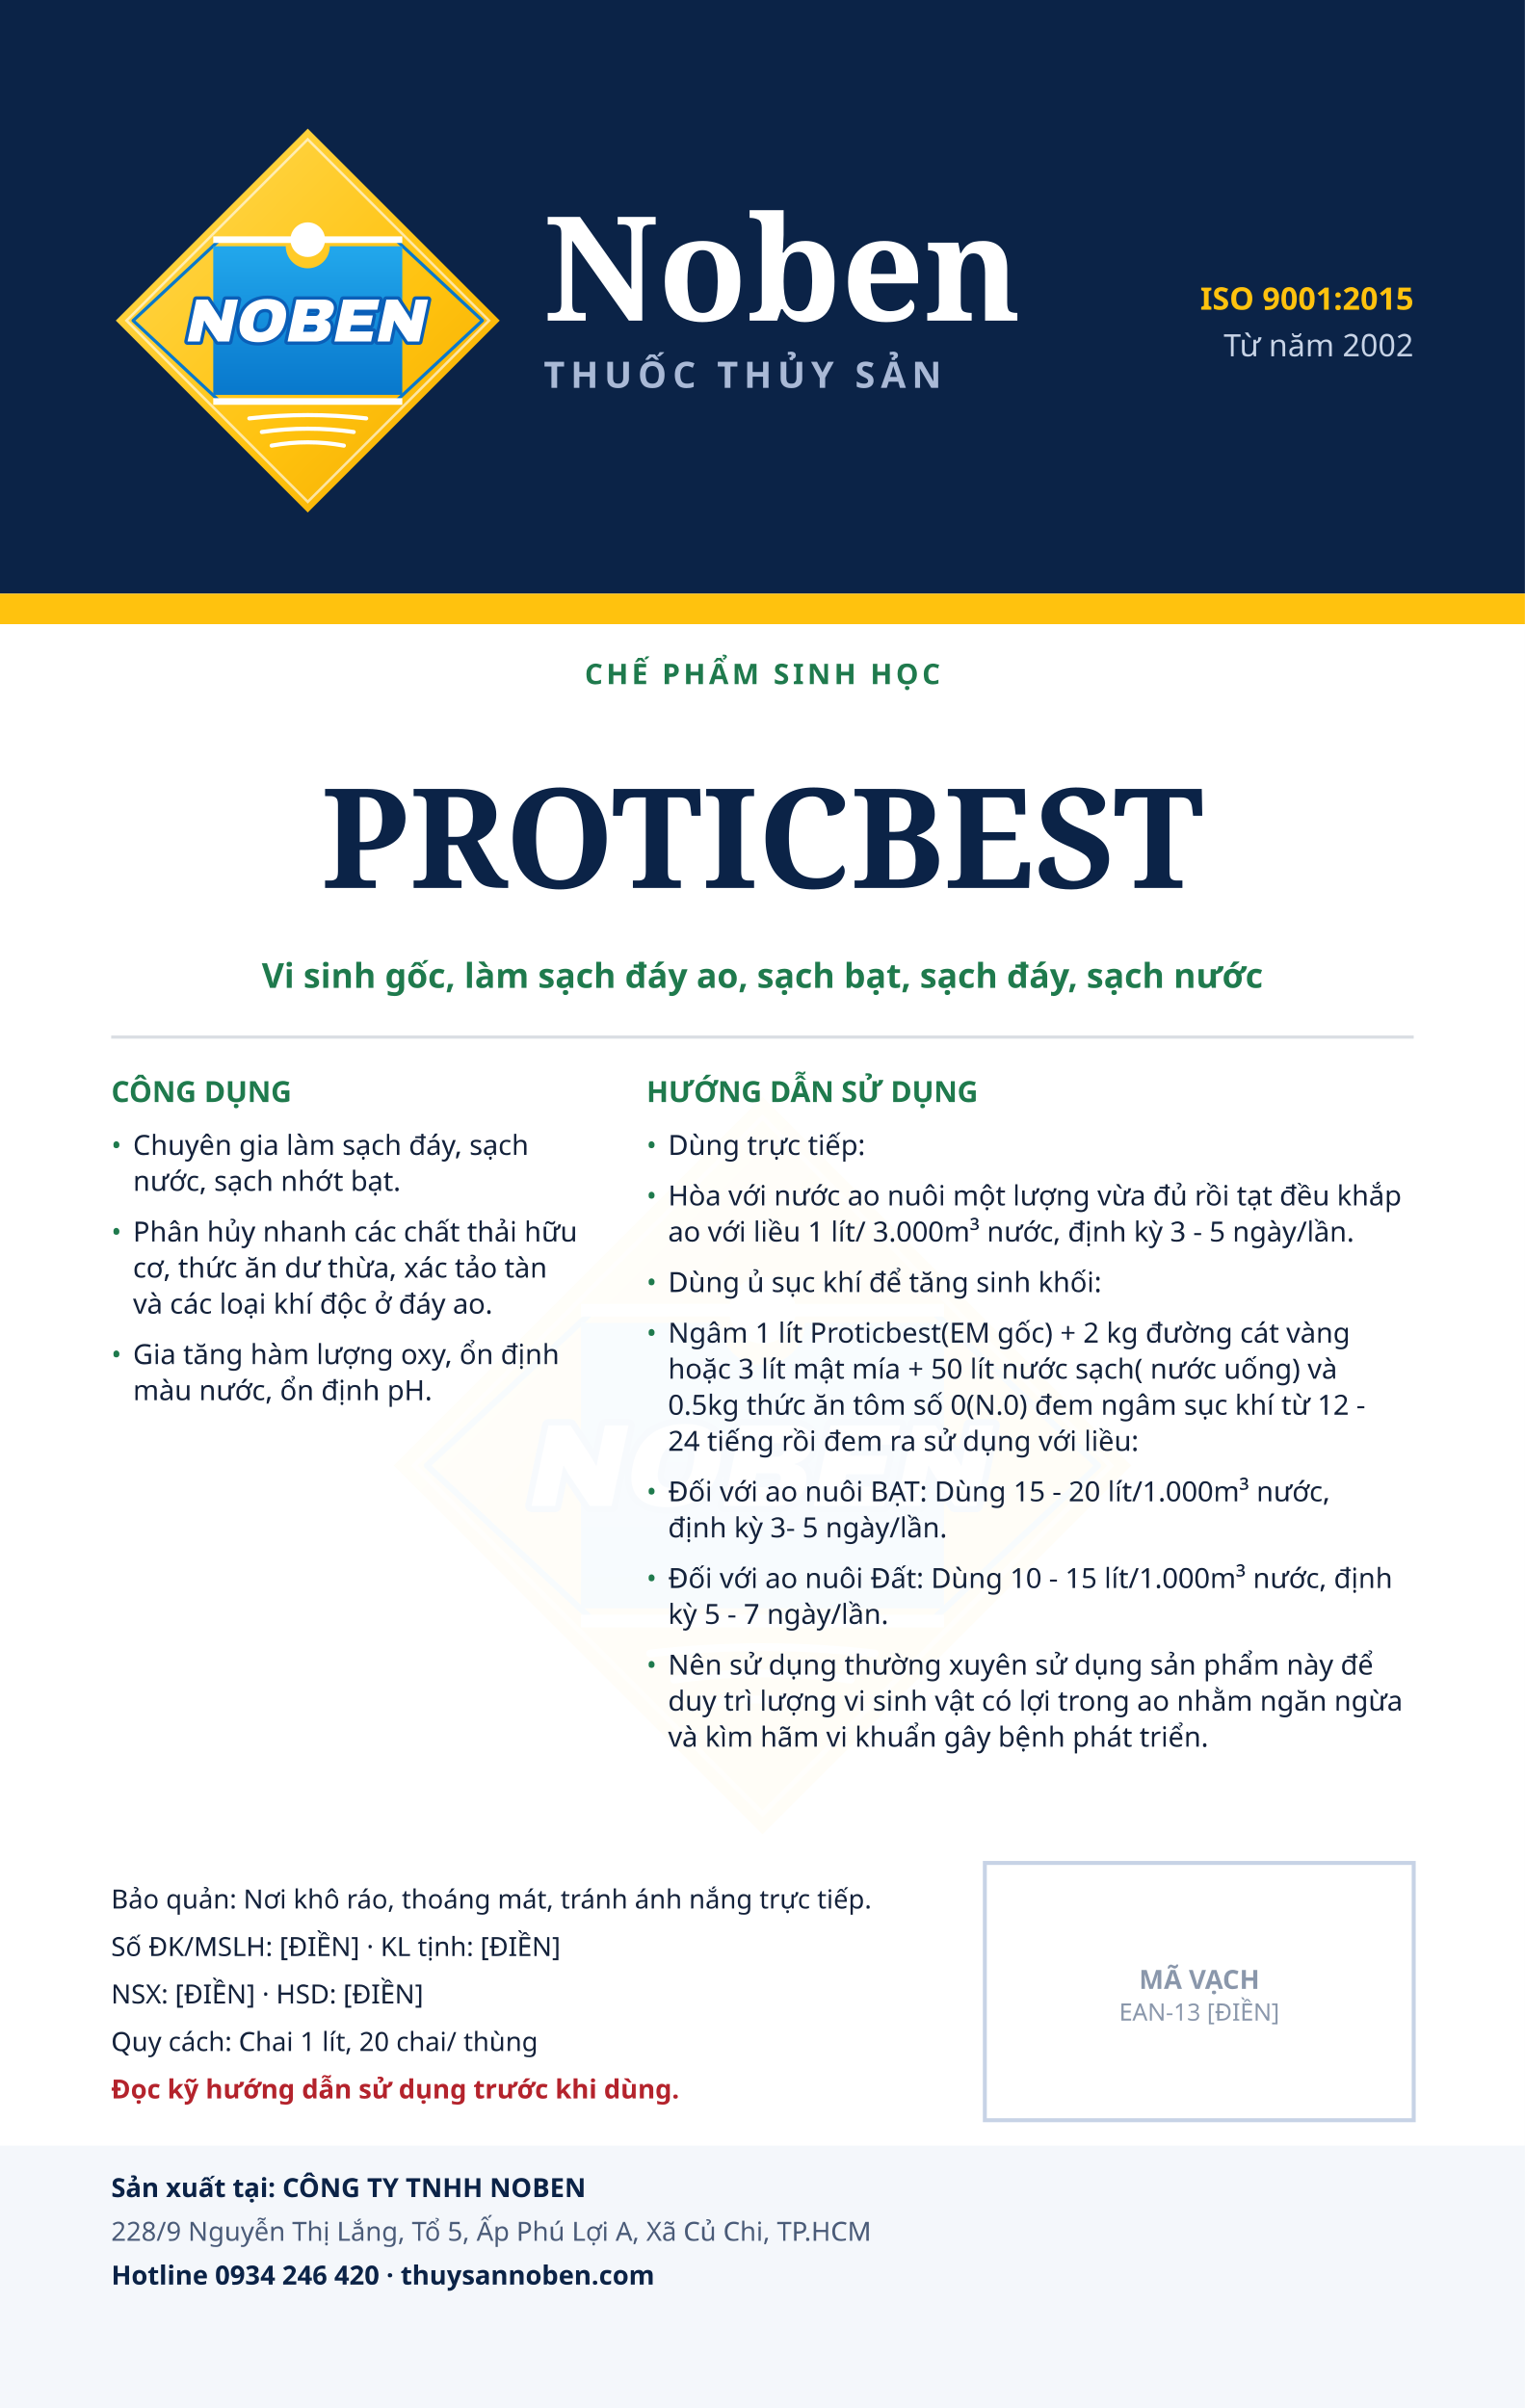
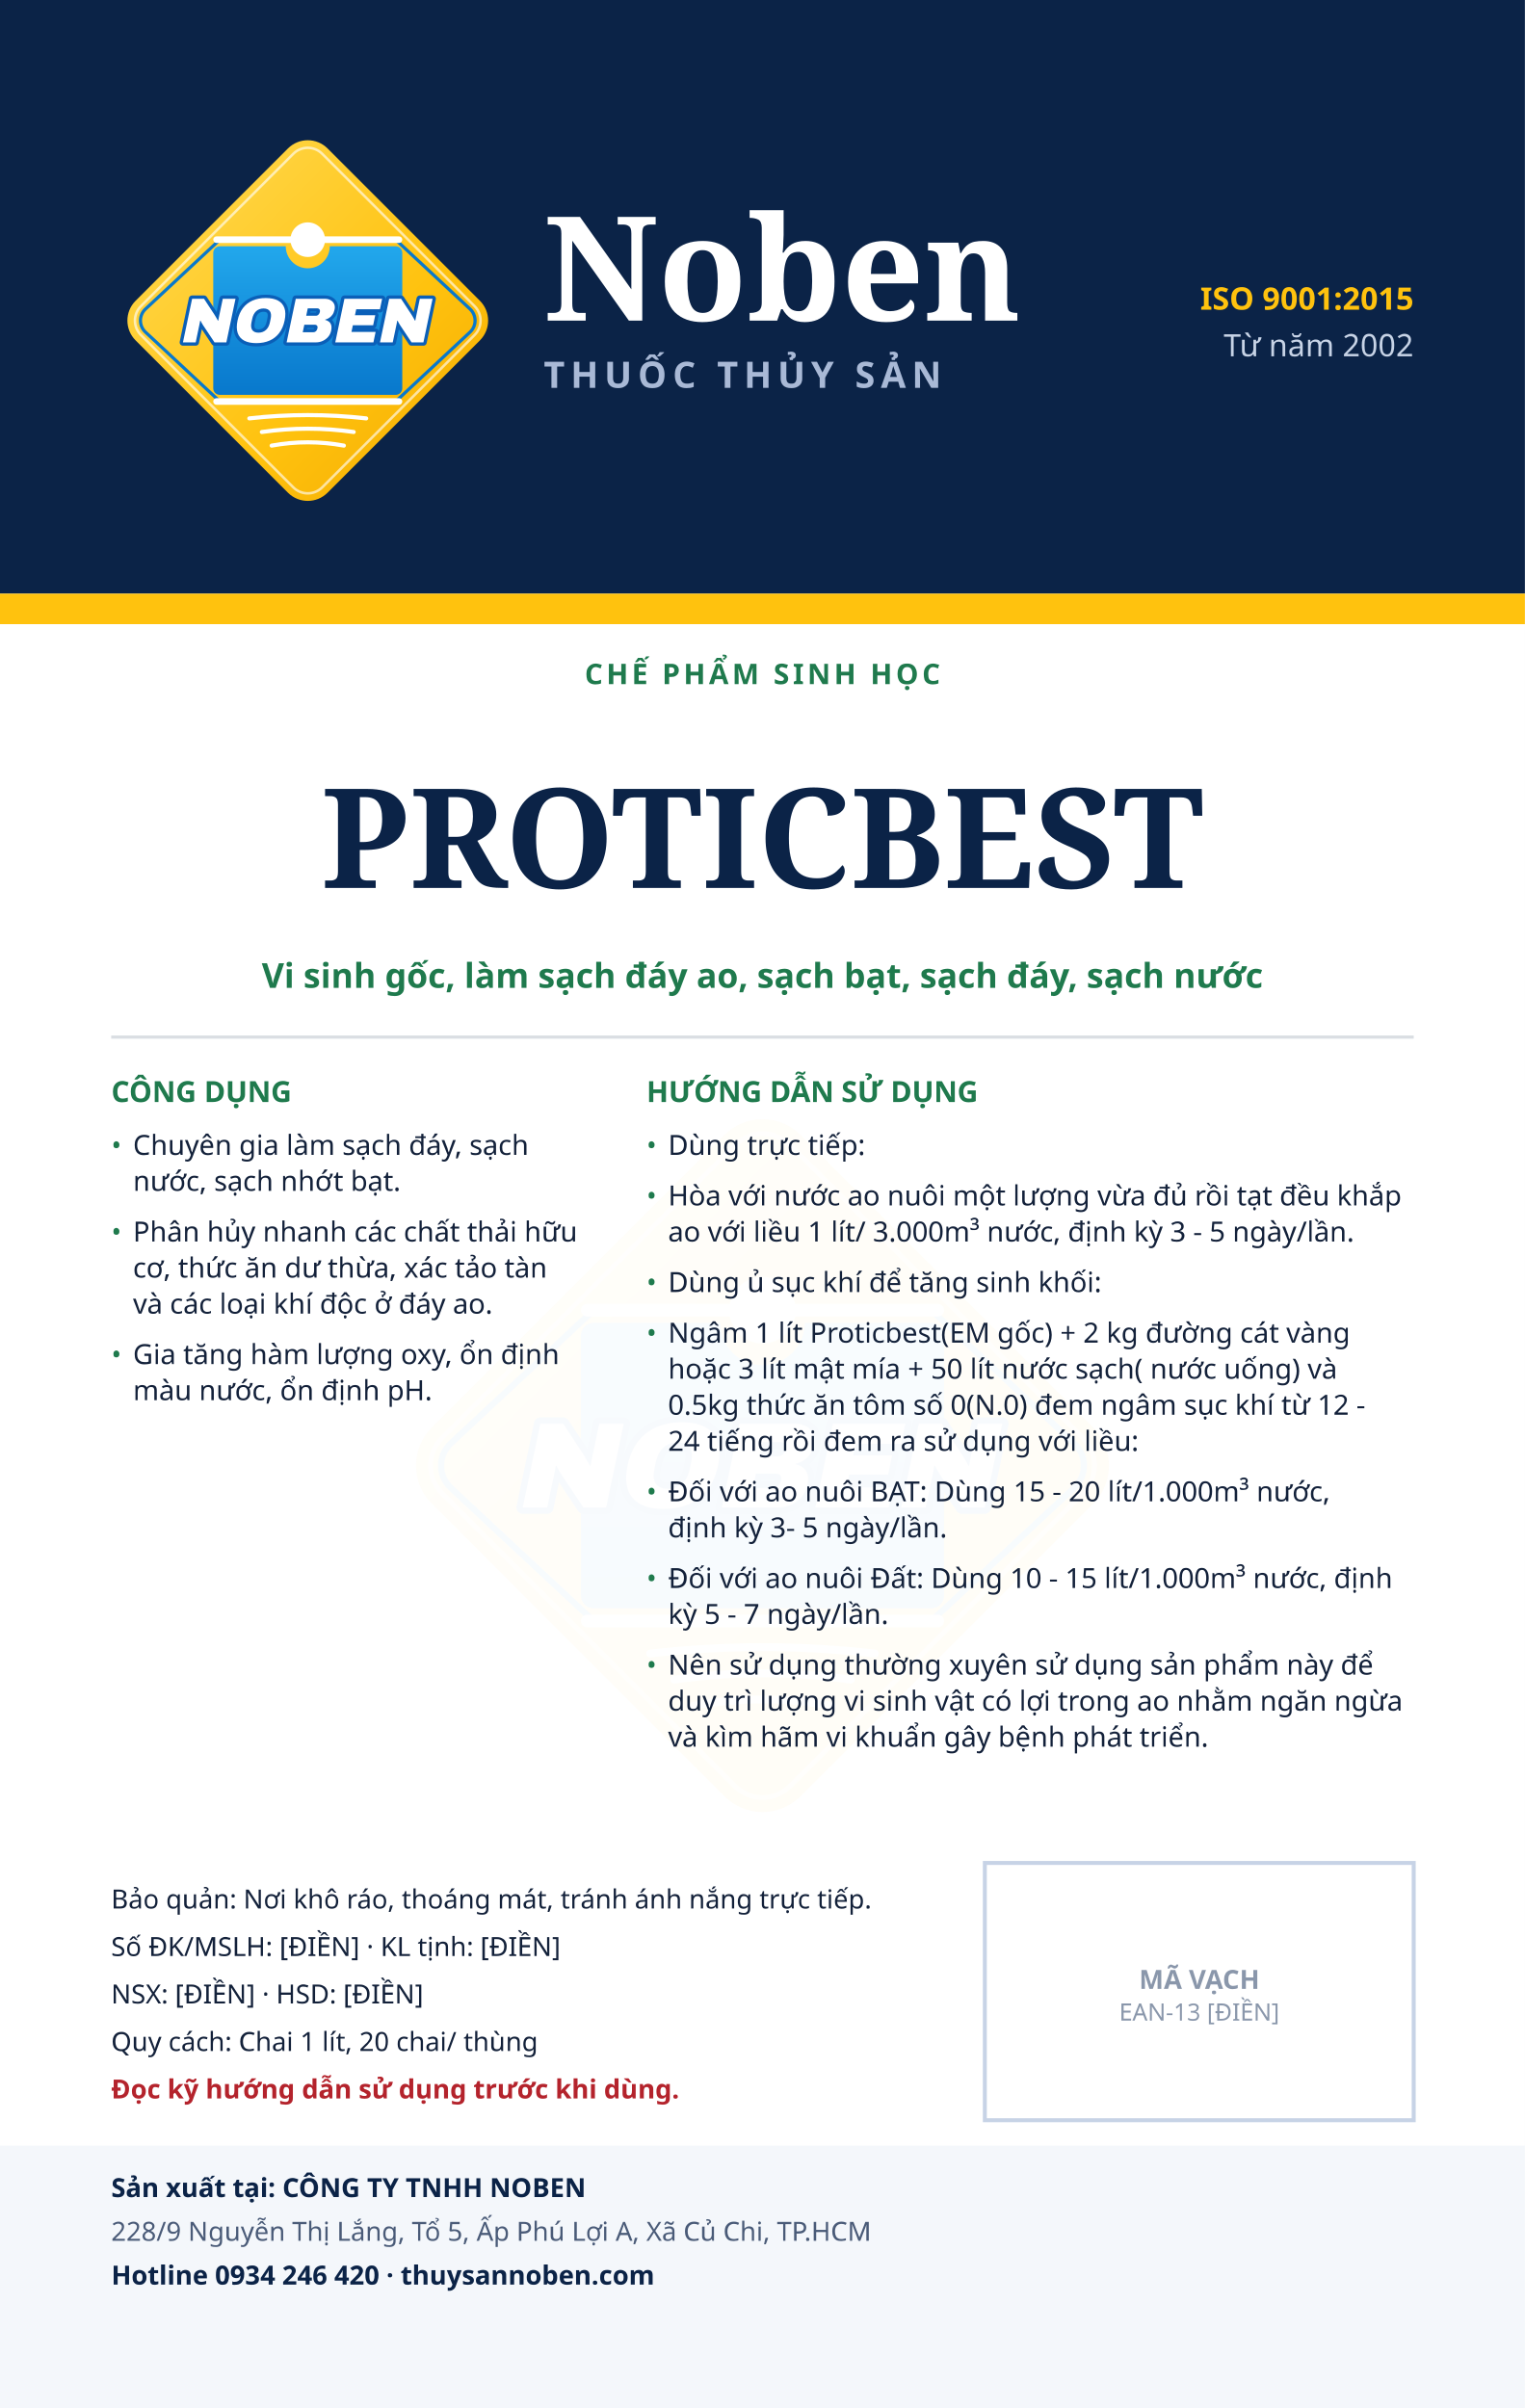
<svg xmlns="http://www.w3.org/2000/svg" xmlns:xlink="http://www.w3.org/1999/xlink" width="96mm" height="151.62mm" viewBox="-3 -3 96 151.62" data-trim="90 145.62" data-tran-le="3" data-an-toan="4">
  <defs>
    <clipPath id="nb-trang-giua">
      <rect x="0" y="36.29" width="90" height="95.81" />
    </clipPath>
  </defs>
  <g id="nen">
    <rect x="-3" y="-3" width="96" height="151.62" fill="#ffffff" />
    <rect x="-3" y="132.1" width="96" height="16.52" fill="#f4f7fb" />
    <g opacity="0.035" clip-path="url(#nb-trang-giua)">
      <use href="#nb-mark-art" xlink:href="#nb-mark-art" transform="translate(21.23 65.51) scale(0.09286)" />
    </g>
  </g>
  <g id="dai-thuong-hieu" data-khung="31.23 0 54.77 34.38">
    <rect x="-3" y="-3" width="96" height="37.38" fill="#0b2347" />
    <rect x="-3" y="34.38" width="96" height="1.92" fill="#ffc20e" />
    <text font-family="'Playfair Display ExtraBold', 'Playfair Display', serif" font-weight="800" font-size="9.14" fill="#ffffff" x="31.23" y="17.19">Noben</text>
    <text font-family="'Be Vietnam Pro SemiBold', 'Be Vietnam Pro', sans-serif" font-weight="600" font-size="2.29" fill="#a9b9d6" letter-spacing="0.37" x="31.23" y="21.42">THUỐC THỦY SẢN</text>
    <text font-family="'Be Vietnam Pro SemiBold', 'Be Vietnam Pro', sans-serif" font-weight="600" font-size="1.96" fill="#ffc20e" text-anchor="end" x="86" y="16.5">ISO 9001:2015</text>
    <text font-family="'Be Vietnam Pro', sans-serif" font-weight="400" font-size="1.96" fill="#c7d3e6" text-anchor="end" x="86" y="19.44">Từ năm 2002</text>
  </g>
  <g id="logo">
    <g transform="translate(4 4.81) scale(0.04834)">
      <g id="nb-mark-art">
        <defs>
          <linearGradient id="nb-g" x1="0" y1="0" x2="1" y2="1">
            <stop offset="0" stop-color="#ffdb57" />
            <stop offset=".618" stop-color="#ffc20e" />
            <stop offset="1" stop-color="#f2a900" />
          </linearGradient>
          <linearGradient id="nb-b" x1="0" y1="0" x2="0" y2="1">
            <stop offset="0" stop-color="#22a8ec" />
            <stop offset=".618" stop-color="#1289d8" />
            <stop offset="1" stop-color="#0878cc" />
          </linearGradient>
        </defs>
-         <path d="M256 6 L506 256 L256 506 L6 256 Z" fill="url(#nb-g)" />
-         <path d="M256 19.93 L492.07 256 L256 492.07 L19.93 256 Z" fill="none" stroke="#fff" stroke-opacity=".618" stroke-width="3.29" />
-         <path d="M370.48 150.62 L483.46 256 L370.48 361.38 M141.52 150.62 L28.54 256 L141.52 361.38" fill="none" stroke="#0878cc" stroke-width="4.18" stroke-linejoin="round" stroke-linecap="round" />
-         <path d="M132.91 150.62 H379.09 M132.91 361.38 H379.09" stroke="#fff" stroke-width="8.61" />
-         <path d="M132.91 159.23 H227.33 A28.67 28.67 0 0 0 284.67 159.23 H379.09 V352.77 H132.91 Z" fill="url(#nb-b)" />
+         <path d="M281.79 31.79 L480.21 230.21 A36.47 36.47 0 0 1 480.21 281.79 L281.79 480.21 A36.47 36.47 0 0 1 230.21 480.21 L31.79 281.79 A36.47 36.47 0 0 1 31.79 230.21 L230.21 31.79 A36.47 36.47 0 0 1 281.79 31.79 Z" fill="url(#nb-g)" />
+         <path d="M274.83 38.76 L473.24 237.17 A26.62 26.62 0 0 1 473.24 274.83 L274.83 473.24 A26.62 26.62 0 0 1 237.17 473.24 L38.76 274.83 A26.62 26.62 0 0 1 38.76 237.17 L237.17 38.76 A26.62 26.62 0 0 1 274.83 38.76 Z" fill="none" stroke="#fff" stroke-opacity=".618" stroke-width="3.29" />
+         <path d="M370.48 150.62 L467.36 240.98 A20.53 20.53 0 0 1 467.36 271.02 L370.48 361.38 M141.52 150.62 L44.64 240.98 A20.53 20.53 0 0 0 44.64 271.02 L141.52 361.38" fill="none" stroke="#0878cc" stroke-width="4.18" stroke-linejoin="round" stroke-linecap="round" />
+         <rect x="132.91" y="146.31" width="246.19" height="8.61" rx="4.31" fill="#fff" />
+         <rect x="132.91" y="357.08" width="246.19" height="8.61" rx="4.31" fill="#fff" />
+         <path d="M141.52 159.23 H227.33 A28.67 28.67 0 0 0 284.67 159.23 H370.48 A8.61 8.61 0 0 1 379.09 167.84 V344.16 A8.61 8.61 0 0 1 370.48 352.77 H141.52 A8.61 8.61 0 0 1 132.91 344.16 V167.84 A8.61 8.61 0 0 1 141.52 159.23 Z" fill="url(#nb-b)" />
        <circle cx="256" cy="150.62" r="22.54" fill="#fff" />
-         <g transform="translate(93.56 283.26) scale(0.8613)">
-           <path d="M6.808 0.0 20.1 -63.296H37.396L52.312 -40.572Q52.947 -39.652 53.96 -37.904Q54.973 -36.156 56.022 -34.362Q57.071 -32.568 57.575 -31.464L58.074 -31.648Q58.523 -34.224 59.054 -36.754Q59.586 -39.284 59.856 -40.572L64.628 -63.296H83.12L69.828 0.0H52.624L35.765 -25.3Q34.587 -27.14 33.802 -28.658Q33.017 -30.176 32.295 -31.556L31.796 -31.372Q31.521 -29.624 31.154 -27.876Q30.787 -26.128 30.613 -25.3L25.3 0.0Z M113.676 1.104Q102.912 1.104 96.049 -2.576Q89.186 -6.256 86.674 -13.57Q84.162 -20.884 86.422 -31.648Q88.702 -42.504 94.276 -49.772Q99.85 -57.04 108.259 -60.72Q116.668 -64.4 127.432 -64.4Q138.288 -64.4 145.151 -60.72Q152.014 -57.04 154.536 -49.772Q157.058 -42.504 154.778 -31.648Q152.518 -20.884 146.934 -13.57Q141.35 -6.256 132.941 -2.576Q124.532 1.104 113.676 1.104ZM116.864 -14.076Q120.176 -14.076 122.928 -15.134Q125.68 -16.192 127.788 -18.124Q129.896 -20.056 131.294 -22.77Q132.692 -25.484 133.368 -28.704L134.604 -34.592Q135.281 -37.812 135.022 -40.526Q134.764 -43.24 133.468 -45.172Q132.172 -47.104 129.864 -48.162Q127.556 -49.22 124.244 -49.22Q120.932 -49.22 118.18 -48.162Q115.428 -47.104 113.366 -45.172Q111.304 -43.24 109.906 -40.526Q108.509 -37.812 107.832 -34.592L106.596 -28.704Q105.92 -25.484 106.178 -22.77Q106.436 -20.056 107.686 -18.124Q108.936 -16.192 111.244 -15.134Q113.552 -14.076 116.864 -14.076Z M158.08 0.0 171.372 -63.296H213.508Q218.292 -63.296 221.833 -61.318Q225.373 -59.34 227.031 -55.844Q228.689 -52.348 227.723 -47.748Q226.757 -43.148 224.667 -40.204Q222.577 -37.26 219.827 -35.558Q217.078 -33.856 214.052 -33.028L213.975 -32.66Q217.132 -31.924 219.469 -30.13Q221.807 -28.336 222.786 -25.116Q223.766 -21.896 222.704 -16.836Q221.641 -11.776 218.365 -8.004Q215.089 -4.232 210.504 -2.116Q205.92 0.0 200.768 0.0ZM181.503 -14.72H196.959Q199.075 -14.72 200.672 -16.192Q202.269 -17.664 202.888 -20.608Q203.177 -21.988 202.821 -23.138Q202.464 -24.288 201.542 -24.932Q200.619 -25.576 199.239 -25.576H183.783ZM186.526 -38.64H200.51Q201.982 -38.64 203.139 -39.33Q204.296 -40.02 205.165 -41.308Q206.033 -42.596 206.439 -44.528Q206.864 -46.552 205.783 -47.978Q204.703 -49.404 202.771 -49.404H188.787Z M228.932 0.0 242.224 -63.296H296.964L293.776 -48.116H259.368L257.533 -39.376H286.973L283.92 -24.84H254.48L252.452 -15.18H287.504L284.316 0.0Z M294.08 0.0 307.372 -63.296H324.668L339.584 -40.572Q340.219 -39.652 341.232 -37.904Q342.245 -36.156 343.294 -34.362Q344.343 -32.568 344.847 -31.464L345.346 -31.648Q345.795 -34.224 346.326 -36.754Q346.858 -39.284 347.128 -40.572L351.9 -63.296H370.392L357.1 0.0H339.896L323.037 -25.3Q321.859 -27.14 321.074 -28.658Q320.289 -30.176 319.567 -31.556L319.068 -31.372Q318.793 -29.624 318.426 -27.876Q318.059 -26.128 317.885 -25.3L312.572 0.0Z" fill="none" stroke="#0a5fb8" stroke-width="10" stroke-linejoin="round" />
-           <path d="M6.808 0.0 20.1 -63.296H37.396L52.312 -40.572Q52.947 -39.652 53.96 -37.904Q54.973 -36.156 56.022 -34.362Q57.071 -32.568 57.575 -31.464L58.074 -31.648Q58.523 -34.224 59.054 -36.754Q59.586 -39.284 59.856 -40.572L64.628 -63.296H83.12L69.828 0.0H52.624L35.765 -25.3Q34.587 -27.14 33.802 -28.658Q33.017 -30.176 32.295 -31.556L31.796 -31.372Q31.521 -29.624 31.154 -27.876Q30.787 -26.128 30.613 -25.3L25.3 0.0Z M113.676 1.104Q102.912 1.104 96.049 -2.576Q89.186 -6.256 86.674 -13.57Q84.162 -20.884 86.422 -31.648Q88.702 -42.504 94.276 -49.772Q99.85 -57.04 108.259 -60.72Q116.668 -64.4 127.432 -64.4Q138.288 -64.4 145.151 -60.72Q152.014 -57.04 154.536 -49.772Q157.058 -42.504 154.778 -31.648Q152.518 -20.884 146.934 -13.57Q141.35 -6.256 132.941 -2.576Q124.532 1.104 113.676 1.104ZM116.864 -14.076Q120.176 -14.076 122.928 -15.134Q125.68 -16.192 127.788 -18.124Q129.896 -20.056 131.294 -22.77Q132.692 -25.484 133.368 -28.704L134.604 -34.592Q135.281 -37.812 135.022 -40.526Q134.764 -43.24 133.468 -45.172Q132.172 -47.104 129.864 -48.162Q127.556 -49.22 124.244 -49.22Q120.932 -49.22 118.18 -48.162Q115.428 -47.104 113.366 -45.172Q111.304 -43.24 109.906 -40.526Q108.509 -37.812 107.832 -34.592L106.596 -28.704Q105.92 -25.484 106.178 -22.77Q106.436 -20.056 107.686 -18.124Q108.936 -16.192 111.244 -15.134Q113.552 -14.076 116.864 -14.076Z M158.08 0.0 171.372 -63.296H213.508Q218.292 -63.296 221.833 -61.318Q225.373 -59.34 227.031 -55.844Q228.689 -52.348 227.723 -47.748Q226.757 -43.148 224.667 -40.204Q222.577 -37.26 219.827 -35.558Q217.078 -33.856 214.052 -33.028L213.975 -32.66Q217.132 -31.924 219.469 -30.13Q221.807 -28.336 222.786 -25.116Q223.766 -21.896 222.704 -16.836Q221.641 -11.776 218.365 -8.004Q215.089 -4.232 210.504 -2.116Q205.92 0.0 200.768 0.0ZM181.503 -14.72H196.959Q199.075 -14.72 200.672 -16.192Q202.269 -17.664 202.888 -20.608Q203.177 -21.988 202.821 -23.138Q202.464 -24.288 201.542 -24.932Q200.619 -25.576 199.239 -25.576H183.783ZM186.526 -38.64H200.51Q201.982 -38.64 203.139 -39.33Q204.296 -40.02 205.165 -41.308Q206.033 -42.596 206.439 -44.528Q206.864 -46.552 205.783 -47.978Q204.703 -49.404 202.771 -49.404H188.787Z M228.932 0.0 242.224 -63.296H296.964L293.776 -48.116H259.368L257.533 -39.376H286.973L283.92 -24.84H254.48L252.452 -15.18H287.504L284.316 0.0Z M294.08 0.0 307.372 -63.296H324.668L339.584 -40.572Q340.219 -39.652 341.232 -37.904Q342.245 -36.156 343.294 -34.362Q344.343 -32.568 344.847 -31.464L345.346 -31.648Q345.795 -34.224 346.326 -36.754Q346.858 -39.284 347.128 -40.572L351.9 -63.296H370.392L357.1 0.0H339.896L323.037 -25.3Q321.859 -27.14 321.074 -28.658Q320.289 -30.176 319.567 -31.556L319.068 -31.372Q318.793 -29.624 318.426 -27.876Q318.059 -26.128 317.885 -25.3L312.572 0.0Z" fill="#fff" />
+         <g transform="translate(93.46 284.39) scale(0.89704)">
+           <g fill="none" stroke="#0a5fb8" stroke-width="9.6" stroke-linejoin="round">
+             <path transform="translate(-6.81 0)" d="M6.808 0.0 20.1 -63.296H37.396L52.312 -40.572Q52.947 -39.652 53.96 -37.904Q54.973 -36.156 56.022 -34.362Q57.071 -32.568 57.575 -31.464L58.074 -31.648Q58.523 -34.224 59.054 -36.754Q59.586 -39.284 59.856 -40.572L64.628 -63.296H83.12L69.828 0.0H52.624L35.765 -25.3Q34.587 -27.14 33.802 -28.658Q33.017 -30.176 32.295 -31.556L31.796 -31.372Q31.521 -29.624 31.154 -27.876Q30.787 -26.128 30.613 -25.3L25.3 0.0Z " />
+             <path transform="translate(-7.2 0)" d="M113.676 1.104Q102.912 1.104 96.049 -2.576Q89.186 -6.256 86.674 -13.57Q84.162 -20.884 86.422 -31.648Q88.702 -42.504 94.276 -49.772Q99.85 -57.04 108.259 -60.72Q116.668 -64.4 127.432 -64.4Q138.288 -64.4 145.151 -60.72Q152.014 -57.04 154.536 -49.772Q157.058 -42.504 154.778 -31.648Q152.518 -20.884 146.934 -13.57Q141.35 -6.256 132.941 -2.576Q124.532 1.104 113.676 1.104ZM116.864 -14.076Q120.176 -14.076 122.928 -15.134Q125.68 -16.192 127.788 -18.124Q129.896 -20.056 131.294 -22.77Q132.692 -25.484 133.368 -28.704L134.604 -34.592Q135.281 -37.812 135.022 -40.526Q134.764 -43.24 133.468 -45.172Q132.172 -47.104 129.864 -48.162Q127.556 -49.22 124.244 -49.22Q120.932 -49.22 118.18 -48.162Q115.428 -47.104 113.366 -45.172Q111.304 -43.24 109.906 -40.526Q108.509 -37.812 107.832 -34.592L106.596 -28.704Q105.92 -25.484 106.178 -22.77Q106.436 -20.056 107.686 -18.124Q108.936 -16.192 111.244 -15.134Q113.552 -14.076 116.864 -14.076Z " />
+             <path transform="translate(-7.59 0)" d="M158.08 0.0 171.372 -63.296H213.508Q218.292 -63.296 221.833 -61.318Q225.373 -59.34 227.031 -55.844Q228.689 -52.348 227.723 -47.748Q226.757 -43.148 224.667 -40.204Q222.577 -37.26 219.827 -35.558Q217.078 -33.856 214.052 -33.028L213.975 -32.66Q217.132 -31.924 219.469 -30.13Q221.807 -28.336 222.786 -25.116Q223.766 -21.896 222.704 -16.836Q221.641 -11.776 218.365 -8.004Q215.089 -4.232 210.504 -2.116Q205.92 0.0 200.768 0.0ZM181.503 -14.72H196.959Q199.075 -14.72 200.672 -16.192Q202.269 -17.664 202.888 -20.608Q203.177 -21.988 202.821 -23.138Q202.464 -24.288 201.542 -24.932Q200.619 -25.576 199.239 -25.576H183.783ZM186.526 -38.64H200.51Q201.982 -38.64 203.139 -39.33Q204.296 -40.02 205.165 -41.308Q206.033 -42.596 206.439 -44.528Q206.864 -46.552 205.783 -47.978Q204.703 -49.404 202.771 -49.404H188.787Z " />
+             <path transform="translate(-7.8 0)" d="M228.932 0.0 242.224 -63.296H296.964L293.776 -48.116H259.368L257.533 -39.376H286.973L283.92 -24.84H254.48L252.452 -15.18H287.504L284.316 0.0Z " />
+             <path transform="translate(-8 0)" d="M294.08 0.0 307.372 -63.296H324.668L339.584 -40.572Q340.219 -39.652 341.232 -37.904Q342.245 -36.156 343.294 -34.362Q344.343 -32.568 344.847 -31.464L345.346 -31.648Q345.795 -34.224 346.326 -36.754Q346.858 -39.284 347.128 -40.572L351.9 -63.296H370.392L357.1 0.0H339.896L323.037 -25.3Q321.859 -27.14 321.074 -28.658Q320.289 -30.176 319.567 -31.556L319.068 -31.372Q318.793 -29.624 318.426 -27.876Q318.059 -26.128 317.885 -25.3L312.572 0.0Z" />
+           </g>
+           <g fill="#fff">
+             <path transform="translate(-6.81 0)" d="M6.808 0.0 20.1 -63.296H37.396L52.312 -40.572Q52.947 -39.652 53.96 -37.904Q54.973 -36.156 56.022 -34.362Q57.071 -32.568 57.575 -31.464L58.074 -31.648Q58.523 -34.224 59.054 -36.754Q59.586 -39.284 59.856 -40.572L64.628 -63.296H83.12L69.828 0.0H52.624L35.765 -25.3Q34.587 -27.14 33.802 -28.658Q33.017 -30.176 32.295 -31.556L31.796 -31.372Q31.521 -29.624 31.154 -27.876Q30.787 -26.128 30.613 -25.3L25.3 0.0Z " />
+             <path transform="translate(-7.2 0)" d="M113.676 1.104Q102.912 1.104 96.049 -2.576Q89.186 -6.256 86.674 -13.57Q84.162 -20.884 86.422 -31.648Q88.702 -42.504 94.276 -49.772Q99.85 -57.04 108.259 -60.72Q116.668 -64.4 127.432 -64.4Q138.288 -64.4 145.151 -60.72Q152.014 -57.04 154.536 -49.772Q157.058 -42.504 154.778 -31.648Q152.518 -20.884 146.934 -13.57Q141.35 -6.256 132.941 -2.576Q124.532 1.104 113.676 1.104ZM116.864 -14.076Q120.176 -14.076 122.928 -15.134Q125.68 -16.192 127.788 -18.124Q129.896 -20.056 131.294 -22.77Q132.692 -25.484 133.368 -28.704L134.604 -34.592Q135.281 -37.812 135.022 -40.526Q134.764 -43.24 133.468 -45.172Q132.172 -47.104 129.864 -48.162Q127.556 -49.22 124.244 -49.22Q120.932 -49.22 118.18 -48.162Q115.428 -47.104 113.366 -45.172Q111.304 -43.24 109.906 -40.526Q108.509 -37.812 107.832 -34.592L106.596 -28.704Q105.92 -25.484 106.178 -22.77Q106.436 -20.056 107.686 -18.124Q108.936 -16.192 111.244 -15.134Q113.552 -14.076 116.864 -14.076Z " />
+             <path transform="translate(-7.59 0)" d="M158.08 0.0 171.372 -63.296H213.508Q218.292 -63.296 221.833 -61.318Q225.373 -59.34 227.031 -55.844Q228.689 -52.348 227.723 -47.748Q226.757 -43.148 224.667 -40.204Q222.577 -37.26 219.827 -35.558Q217.078 -33.856 214.052 -33.028L213.975 -32.66Q217.132 -31.924 219.469 -30.13Q221.807 -28.336 222.786 -25.116Q223.766 -21.896 222.704 -16.836Q221.641 -11.776 218.365 -8.004Q215.089 -4.232 210.504 -2.116Q205.92 0.0 200.768 0.0ZM181.503 -14.72H196.959Q199.075 -14.72 200.672 -16.192Q202.269 -17.664 202.888 -20.608Q203.177 -21.988 202.821 -23.138Q202.464 -24.288 201.542 -24.932Q200.619 -25.576 199.239 -25.576H183.783ZM186.526 -38.64H200.51Q201.982 -38.64 203.139 -39.33Q204.296 -40.02 205.165 -41.308Q206.033 -42.596 206.439 -44.528Q206.864 -46.552 205.783 -47.978Q204.703 -49.404 202.771 -49.404H188.787Z " />
+             <path transform="translate(-7.8 0)" d="M228.932 0.0 242.224 -63.296H296.964L293.776 -48.116H259.368L257.533 -39.376H286.973L283.92 -24.84H254.48L252.452 -15.18H287.504L284.316 0.0Z " />
+             <path transform="translate(-8 0)" d="M294.08 0.0 307.372 -63.296H324.668L339.584 -40.572Q340.219 -39.652 341.232 -37.904Q342.245 -36.156 343.294 -34.362Q344.343 -32.568 344.847 -31.464L345.346 -31.648Q345.795 -34.224 346.326 -36.754Q346.858 -39.284 347.128 -40.572L351.9 -63.296H370.392L357.1 0.0H339.896L323.037 -25.3Q321.859 -27.14 321.074 -28.658Q320.289 -30.176 319.567 -31.556L319.068 -31.372Q318.793 -29.624 318.426 -27.876Q318.059 -26.128 317.885 -25.3L312.572 0.0Z" />
+           </g>
        </g>
        <path d="M179.92 383.41 Q256 374.8 332.08 383.41 M196.19 401.13 Q256 392.52 315.81 401.13 M208.98 418.85 Q256 410.24 303.02 418.85" fill="none" stroke="#fff" stroke-width="5.32" stroke-linecap="round" />
      </g>
    </g>
  </g>
  <g id="ten-san-pham" data-khung="4 36.29 82 27.96">
    <text font-family="'Be Vietnam Pro SemiBold', 'Be Vietnam Pro', sans-serif" font-weight="600" font-size="1.8" fill="#1f7a4d" text-anchor="middle" letter-spacing="0.22">
      <tspan x="45" y="40.08">CHẾ PHẨM SINH HỌC</tspan>
    </text>
    <text font-family="'Playfair Display ExtraBold', 'Playfair Display', serif" font-weight="800" font-size="8.74" fill="#0b2347" text-anchor="middle">
      <tspan x="45" y="52.91">PROTICBEST</tspan>
    </text>
    <text font-family="'Be Vietnam Pro SemiBold', 'Be Vietnam Pro', sans-serif" font-weight="600" font-size="2.16" fill="#1f7a4d" text-anchor="middle">
      <tspan x="45" y="59.2">Vi sinh gốc, làm sạch đáy ao, sạch bạt, sạch đáy, sạch nước</tspan>
    </text>
  </g>
  <g id="cong-dung" data-khung="4 64.26 29.85 21.38">
    <line x1="4" y1="62.3" x2="86" y2="62.3" stroke="#0b2347" stroke-opacity="0.15" stroke-width="0.2" />
    <text font-family="'Be Vietnam Pro SemiBold', 'Be Vietnam Pro', sans-serif" font-weight="600" font-size="1.82" fill="#1f7a4d">
      <tspan x="4" y="66.39">CÔNG DỤNG</tspan>
    </text>
    <text font-family="'Be Vietnam Pro', sans-serif" font-weight="400" font-size="1.75" fill="#1f7a4d" x="4" y="69.72">•</text>
    <text font-family="'Be Vietnam Pro', sans-serif" font-weight="400" font-size="1.75" fill="#13213a">
      <tspan x="5.37" y="69.72">Chuyên gia làm sạch đáy, sạch</tspan>
      <tspan x="5.37" y="71.98">nước, sạch nhớt bạt.</tspan>
    </text>
    <text font-family="'Be Vietnam Pro', sans-serif" font-weight="400" font-size="1.75" fill="#1f7a4d" x="4" y="75.17">•</text>
    <text font-family="'Be Vietnam Pro', sans-serif" font-weight="400" font-size="1.75" fill="#13213a">
      <tspan x="5.37" y="75.17">Phân hủy nhanh các chất thải hữu</tspan>
      <tspan x="5.37" y="77.44">cơ, thức ăn dư thừa, xác tảo tàn</tspan>
      <tspan x="5.37" y="79.71">và các loại khí độc ở đáy ao.</tspan>
    </text>
    <text font-family="'Be Vietnam Pro', sans-serif" font-weight="400" font-size="1.75" fill="#1f7a4d" x="4" y="82.89">•</text>
    <text font-family="'Be Vietnam Pro', sans-serif" font-weight="400" font-size="1.75" fill="#13213a">
      <tspan x="5.37" y="82.89">Gia tăng hàm lượng oxy, ổn định</tspan>
      <tspan x="5.37" y="85.16">màu nước, ổn định pH.</tspan>
    </text>
  </g>
  <g id="huong-dan" data-khung="37.69 64.26 48.31 43.19">
    <text font-family="'Be Vietnam Pro SemiBold', 'Be Vietnam Pro', sans-serif" font-weight="600" font-size="1.82" fill="#1f7a4d">
      <tspan x="37.69" y="66.39">HƯỚNG DẪN SỬ DỤNG</tspan>
    </text>
    <text font-family="'Be Vietnam Pro', sans-serif" font-weight="400" font-size="1.75" fill="#1f7a4d" x="37.69" y="69.72">•</text>
    <text font-family="'Be Vietnam Pro', sans-serif" font-weight="400" font-size="1.75" fill="#13213a">
      <tspan x="39.06" y="69.72">Dùng trực tiếp:</tspan>
    </text>
    <text font-family="'Be Vietnam Pro', sans-serif" font-weight="400" font-size="1.75" fill="#1f7a4d" x="37.69" y="72.9">•</text>
    <text font-family="'Be Vietnam Pro', sans-serif" font-weight="400" font-size="1.75" fill="#13213a">
      <tspan x="39.06" y="72.9">Hòa với nước ao nuôi một lượng vừa đủ rồi tạt đều khắp</tspan>
      <tspan x="39.06" y="75.17">ao với liều 1 lít/ 3.000m³ nước, định kỳ 3 - 5 ngày/lần.</tspan>
    </text>
    <text font-family="'Be Vietnam Pro', sans-serif" font-weight="400" font-size="1.75" fill="#1f7a4d" x="37.69" y="78.35">•</text>
    <text font-family="'Be Vietnam Pro', sans-serif" font-weight="400" font-size="1.75" fill="#13213a">
      <tspan x="39.06" y="78.35">Dùng ủ sục khí để tăng sinh khối:</tspan>
    </text>
    <text font-family="'Be Vietnam Pro', sans-serif" font-weight="400" font-size="1.75" fill="#1f7a4d" x="37.69" y="81.54">•</text>
    <text font-family="'Be Vietnam Pro', sans-serif" font-weight="400" font-size="1.75" fill="#13213a">
      <tspan x="39.06" y="81.54">Ngâm 1 lít Proticbest(EM gốc) + 2 kg đường cát vàng</tspan>
      <tspan x="39.06" y="83.81">hoặc 3 lít mật mía + 50 lít nước sạch( nước uống) và</tspan>
      <tspan x="39.06" y="86.08">0.5kg thức ăn tôm số 0(N.0) đem ngâm sục khí từ 12 -</tspan>
      <tspan x="39.06" y="88.35">24 tiếng rồi đem ra sử dụng với liều:</tspan>
    </text>
    <text font-family="'Be Vietnam Pro', sans-serif" font-weight="400" font-size="1.75" fill="#1f7a4d" x="37.69" y="91.53">•</text>
    <text font-family="'Be Vietnam Pro', sans-serif" font-weight="400" font-size="1.75" fill="#13213a">
      <tspan x="39.06" y="91.53">Đối với ao nuôi BẠT: Dùng 15 - 20 lít/1.000m³ nước,</tspan>
      <tspan x="39.06" y="93.8">định kỳ 3- 5 ngày/lần.</tspan>
    </text>
    <text font-family="'Be Vietnam Pro', sans-serif" font-weight="400" font-size="1.75" fill="#1f7a4d" x="37.69" y="96.99">•</text>
    <text font-family="'Be Vietnam Pro', sans-serif" font-weight="400" font-size="1.75" fill="#13213a">
      <tspan x="39.06" y="96.99">Đối với ao nuôi Đất: Dùng 10 - 15 lít/1.000m³ nước, định</tspan>
      <tspan x="39.06" y="99.25">kỳ 5 - 7 ngày/lần.</tspan>
    </text>
    <text font-family="'Be Vietnam Pro', sans-serif" font-weight="400" font-size="1.75" fill="#1f7a4d" x="37.69" y="102.44">•</text>
    <text font-family="'Be Vietnam Pro', sans-serif" font-weight="400" font-size="1.75" fill="#13213a">
      <tspan x="39.06" y="102.44">Nên sử dụng thường xuyên sử dụng sản phẩm này để</tspan>
      <tspan x="39.06" y="104.71">duy trì lượng vi sinh vật có lợi trong ao nhằm ngăn ngừa</tspan>
      <tspan x="39.06" y="106.98">và kìm hãm vi khuẩn gây bệnh phát triển.</tspan>
    </text>
  </g>
  <g id="thanh-phan">
</g>
  <g id="phap-ly" data-khung="4 114.3 82 27.32">
    <text font-family="'Be Vietnam Pro', sans-serif" font-weight="400" font-size="1.66" fill="#13213a">
      <tspan x="4" y="117.17">Bảo quản: Nơi khô ráo, thoáng mát, tránh ánh nắng trực tiếp.</tspan>
    </text>
    <text font-family="'Be Vietnam Pro', sans-serif" font-weight="400" font-size="1.66" fill="#13213a">
      <tspan x="4" y="120.16">Số ĐK/MSLH: [ĐIỀN] · KL tịnh: [ĐIỀN]</tspan>
    </text>
    <text font-family="'Be Vietnam Pro', sans-serif" font-weight="400" font-size="1.66" fill="#13213a">
      <tspan x="4" y="123.15">NSX: [ĐIỀN] · HSD: [ĐIỀN]</tspan>
    </text>
    <text font-family="'Be Vietnam Pro', sans-serif" font-weight="400" font-size="1.66" fill="#13213a">
      <tspan x="4" y="126.14">Quy cách: Chai 1 lít, 20 chai/ thùng</tspan>
    </text>
    <text font-family="'Be Vietnam Pro SemiBold', 'Be Vietnam Pro', sans-serif" font-weight="600" font-size="1.66" fill="#b4232c">
      <tspan x="4" y="129.13">Đọc kỹ hướng dẫn sử dụng trước khi dùng.</tspan>
    </text>
    <text font-family="'Be Vietnam Pro SemiBold', 'Be Vietnam Pro', sans-serif" font-weight="600" font-size="1.66" fill="#0b2347">
      <tspan x="4" y="135.34">Sản xuất tại: CÔNG TY TNHH NOBEN</tspan>
    </text>
    <text font-family="'Be Vietnam Pro', sans-serif" font-weight="400" font-size="1.66" fill="#4a5b78">
      <tspan x="4" y="138.09">228/9 Nguyễn Thị Lắng, Tổ 5, Ấp Phú Lợi A, Xã Củ Chi, TP.HCM</tspan>
    </text>
    <text font-family="'Be Vietnam Pro SemiBold', 'Be Vietnam Pro', sans-serif" font-weight="600" font-size="1.66" fill="#0b2347">
      <tspan x="4" y="140.85">Hotline 0934 246 420 · thuysannoben.com</tspan>
    </text>
  </g>
  <g id="ma-vach" data-khung="59 114.3 27 16.2">
    <rect x="59" y="114.3" width="27" height="16.2" fill="#ffffff" stroke="#c7d3e6" stroke-width="0.25" />
    <text font-family="'Be Vietnam Pro SemiBold', 'Be Vietnam Pro', sans-serif" font-weight="600" font-size="1.66" fill="#8a97ab" text-anchor="middle" x="72.5" y="122.23">MÃ VẠCH</text>
    <text font-family="'Be Vietnam Pro', sans-serif" font-weight="400" font-size="1.5" fill="#8a97ab" text-anchor="middle" x="72.5" y="124.23">EAN-13 [ĐIỀN]</text>
  </g>
  <g id="vung-an-toan" display="none">
    <rect x="-3" y="-3" width="96" height="151.62" fill="none" stroke="#e6007e" stroke-width="0.2" />
    <rect x="0" y="0" width="90" height="145.62" fill="none" stroke="#00a0e9" stroke-width="0.25" />
    <rect x="4" y="4" width="82" height="137.62" fill="none" stroke="#2fb34a" stroke-width="0.2" stroke-dasharray="1 1" />
    <line x1="0" y1="90" x2="90" y2="90" stroke="#ffc20e" stroke-width="0.2" stroke-dasharray="2 1" />
  </g>
</svg>
